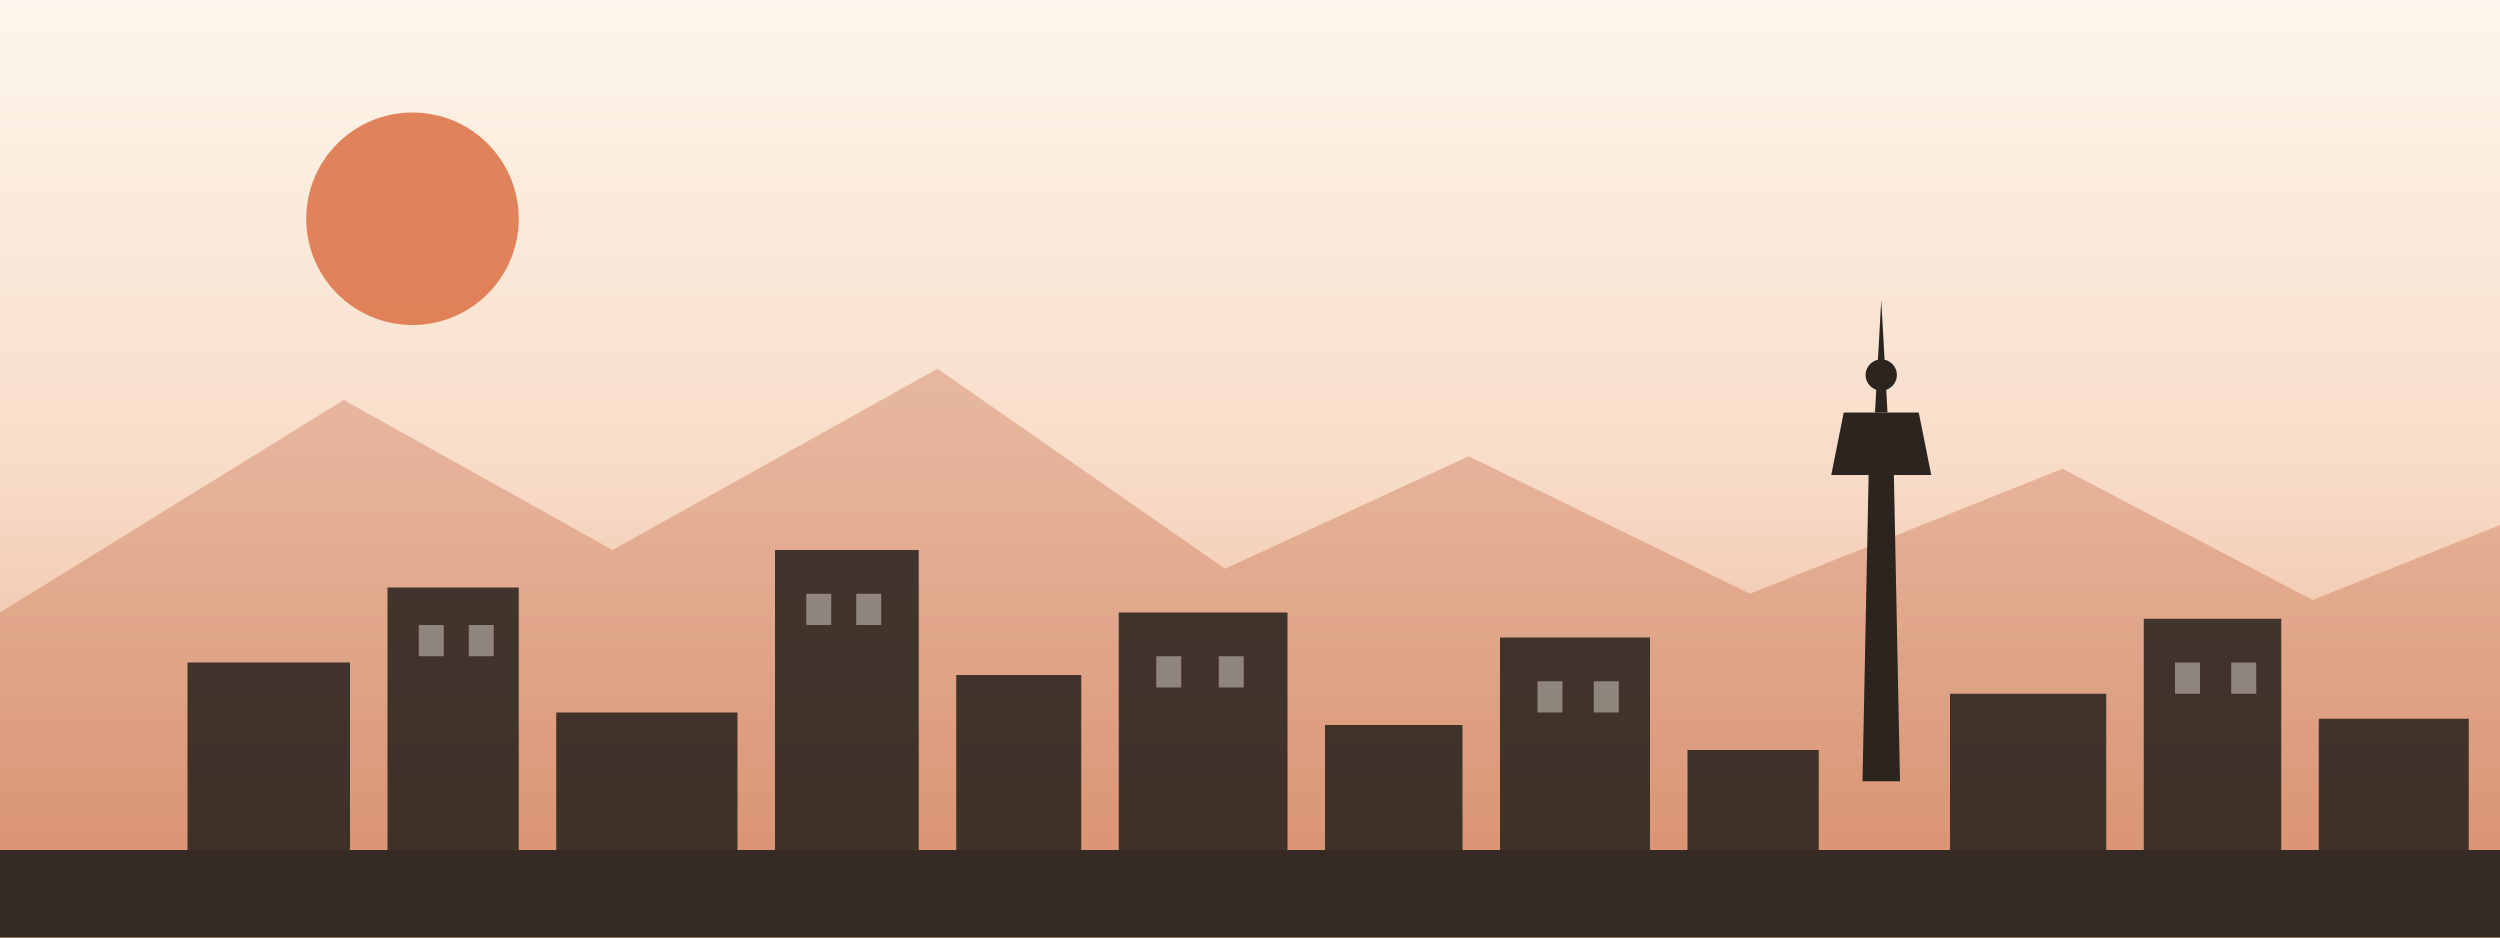
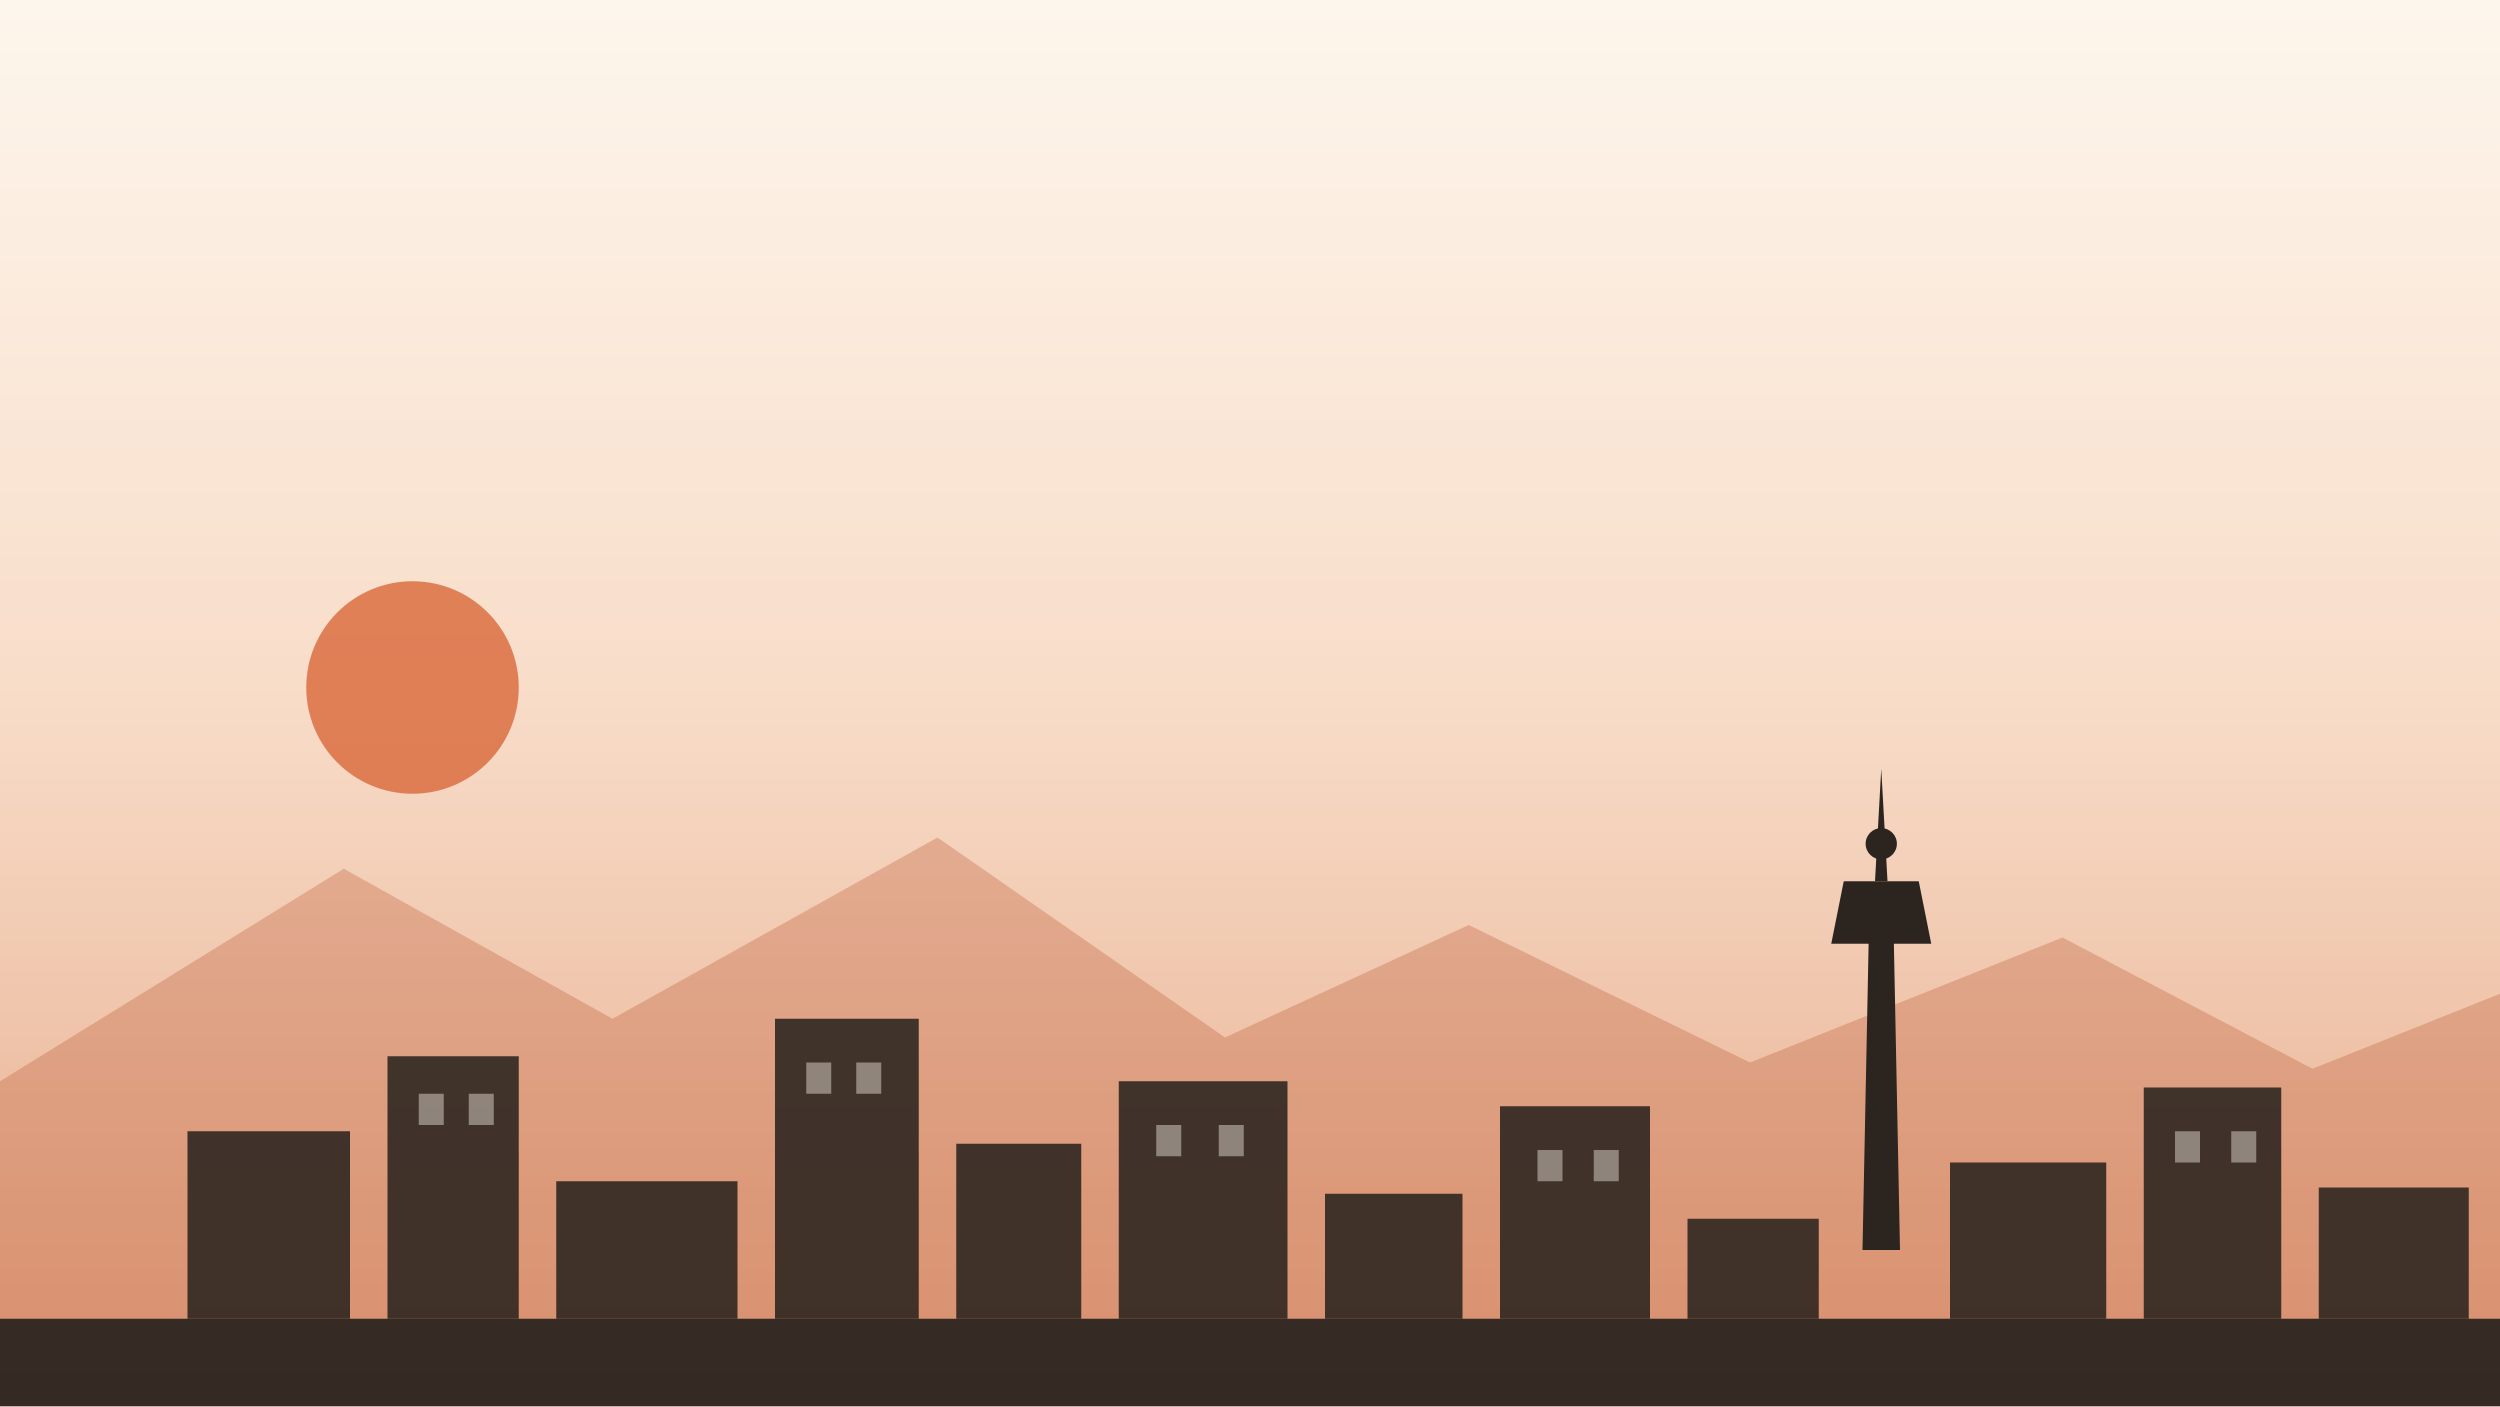
- <svg xmlns="http://www.w3.org/2000/svg" viewBox="0 0 800 300" width="800" height="300" role="img" aria-label="โซล">
+ <svg xmlns="http://www.w3.org/2000/svg" viewBox="0 0 800 450" width="800" height="450" role="img" aria-label="โซล">
  <defs>
    <linearGradient id="s-sky" x1="0" y1="0" x2="0" y2="1">
      <stop offset="0" stop-color="#fdf6ec" />
      <stop offset="0.5" stop-color="#f8dcc8" />
      <stop offset="1" stop-color="#e5a988" />
    </linearGradient>
  </defs>
-   <rect width="800" height="300" fill="url(#s-sky)" />
-   <circle cx="132" cy="70" r="34" fill="#d9683a" opacity="0.8" />
-   <path d="M0 196 L110 128 L196 176 L300 118 L392 182 L470 146 L560 190 L660 150 L740 192 L800 168 L800 300 L0 300 Z" fill="#b8502a" opacity="0.3" />
-   <g fill="#2b241f">
-     <path d="M596 250 L608 250 L606 150 L598 150 Z" />
-     <path d="M586 152 L618 152 L614 132 L590 132 Z" />
-     <path d="M600 132 L604 132 L602 96 Z" />
-     <circle cx="602" cy="120" r="5" />
+   <rect width="800" height="450" fill="url(#s-sky)" />
+   <g transform="translate(0,150)">
+     <circle cx="132" cy="70" r="34" fill="#d9683a" opacity="0.8" />
+     <path d="M0 196 L110 128 L196 176 L300 118 L392 182 L470 146 L560 190 L660 150 L740 192 L800 168 L800 300 L0 300 Z" fill="#b8502a" opacity="0.3" />
+     <g fill="#2b241f">
+       <path d="M596 250 L608 250 L606 150 L598 150 Z" />
+       <path d="M586 152 L618 152 L614 132 L590 132 Z" />
+       <path d="M600 132 L604 132 L602 96 Z" />
+       <circle cx="602" cy="120" r="5" />
+     </g>
+     <g fill="#2b241f" opacity="0.88">
+       <rect x="60" y="212" width="52" height="60" />
+       <rect x="124" y="188" width="42" height="84" />
+       <rect x="178" y="228" width="58" height="44" />
+       <rect x="248" y="176" width="46" height="96" />
+       <rect x="306" y="216" width="40" height="56" />
+       <rect x="358" y="196" width="54" height="76" />
+       <rect x="424" y="232" width="44" height="40" />
+       <rect x="480" y="204" width="48" height="68" />
+       <rect x="540" y="240" width="42" height="32" />
+       <rect x="624" y="222" width="50" height="50" />
+       <rect x="686" y="198" width="44" height="74" />
+       <rect x="742" y="230" width="48" height="42" />
+     </g>
+     <g fill="#fdf6ec" opacity="0.42">
+       <rect x="134" y="200" width="8" height="10" />
+       <rect x="150" y="200" width="8" height="10" />
+       <rect x="258" y="190" width="8" height="10" />
+       <rect x="274" y="190" width="8" height="10" />
+       <rect x="370" y="210" width="8" height="10" />
+       <rect x="390" y="210" width="8" height="10" />
+       <rect x="492" y="218" width="8" height="10" />
+       <rect x="510" y="218" width="8" height="10" />
+       <rect x="696" y="212" width="8" height="10" />
+       <rect x="714" y="212" width="8" height="10" />
+     </g>
+     <path d="M0 272 L800 272 L800 300 L0 300 Z" fill="#2b241f" opacity="0.94" />
  </g>
-   <g fill="#2b241f" opacity="0.88">
-     <rect x="60" y="212" width="52" height="60" />
-     <rect x="124" y="188" width="42" height="84" />
-     <rect x="178" y="228" width="58" height="44" />
-     <rect x="248" y="176" width="46" height="96" />
-     <rect x="306" y="216" width="40" height="56" />
-     <rect x="358" y="196" width="54" height="76" />
-     <rect x="424" y="232" width="44" height="40" />
-     <rect x="480" y="204" width="48" height="68" />
-     <rect x="540" y="240" width="42" height="32" />
-     <rect x="624" y="222" width="50" height="50" />
-     <rect x="686" y="198" width="44" height="74" />
-     <rect x="742" y="230" width="48" height="42" />
-   </g>
-   <g fill="#fdf6ec" opacity="0.42">
-     <rect x="134" y="200" width="8" height="10" />
-     <rect x="150" y="200" width="8" height="10" />
-     <rect x="258" y="190" width="8" height="10" />
-     <rect x="274" y="190" width="8" height="10" />
-     <rect x="370" y="210" width="8" height="10" />
-     <rect x="390" y="210" width="8" height="10" />
-     <rect x="492" y="218" width="8" height="10" />
-     <rect x="510" y="218" width="8" height="10" />
-     <rect x="696" y="212" width="8" height="10" />
-     <rect x="714" y="212" width="8" height="10" />
-   </g>
-   <path d="M0 272 L800 272 L800 300 L0 300 Z" fill="#2b241f" opacity="0.94" />
</svg>
